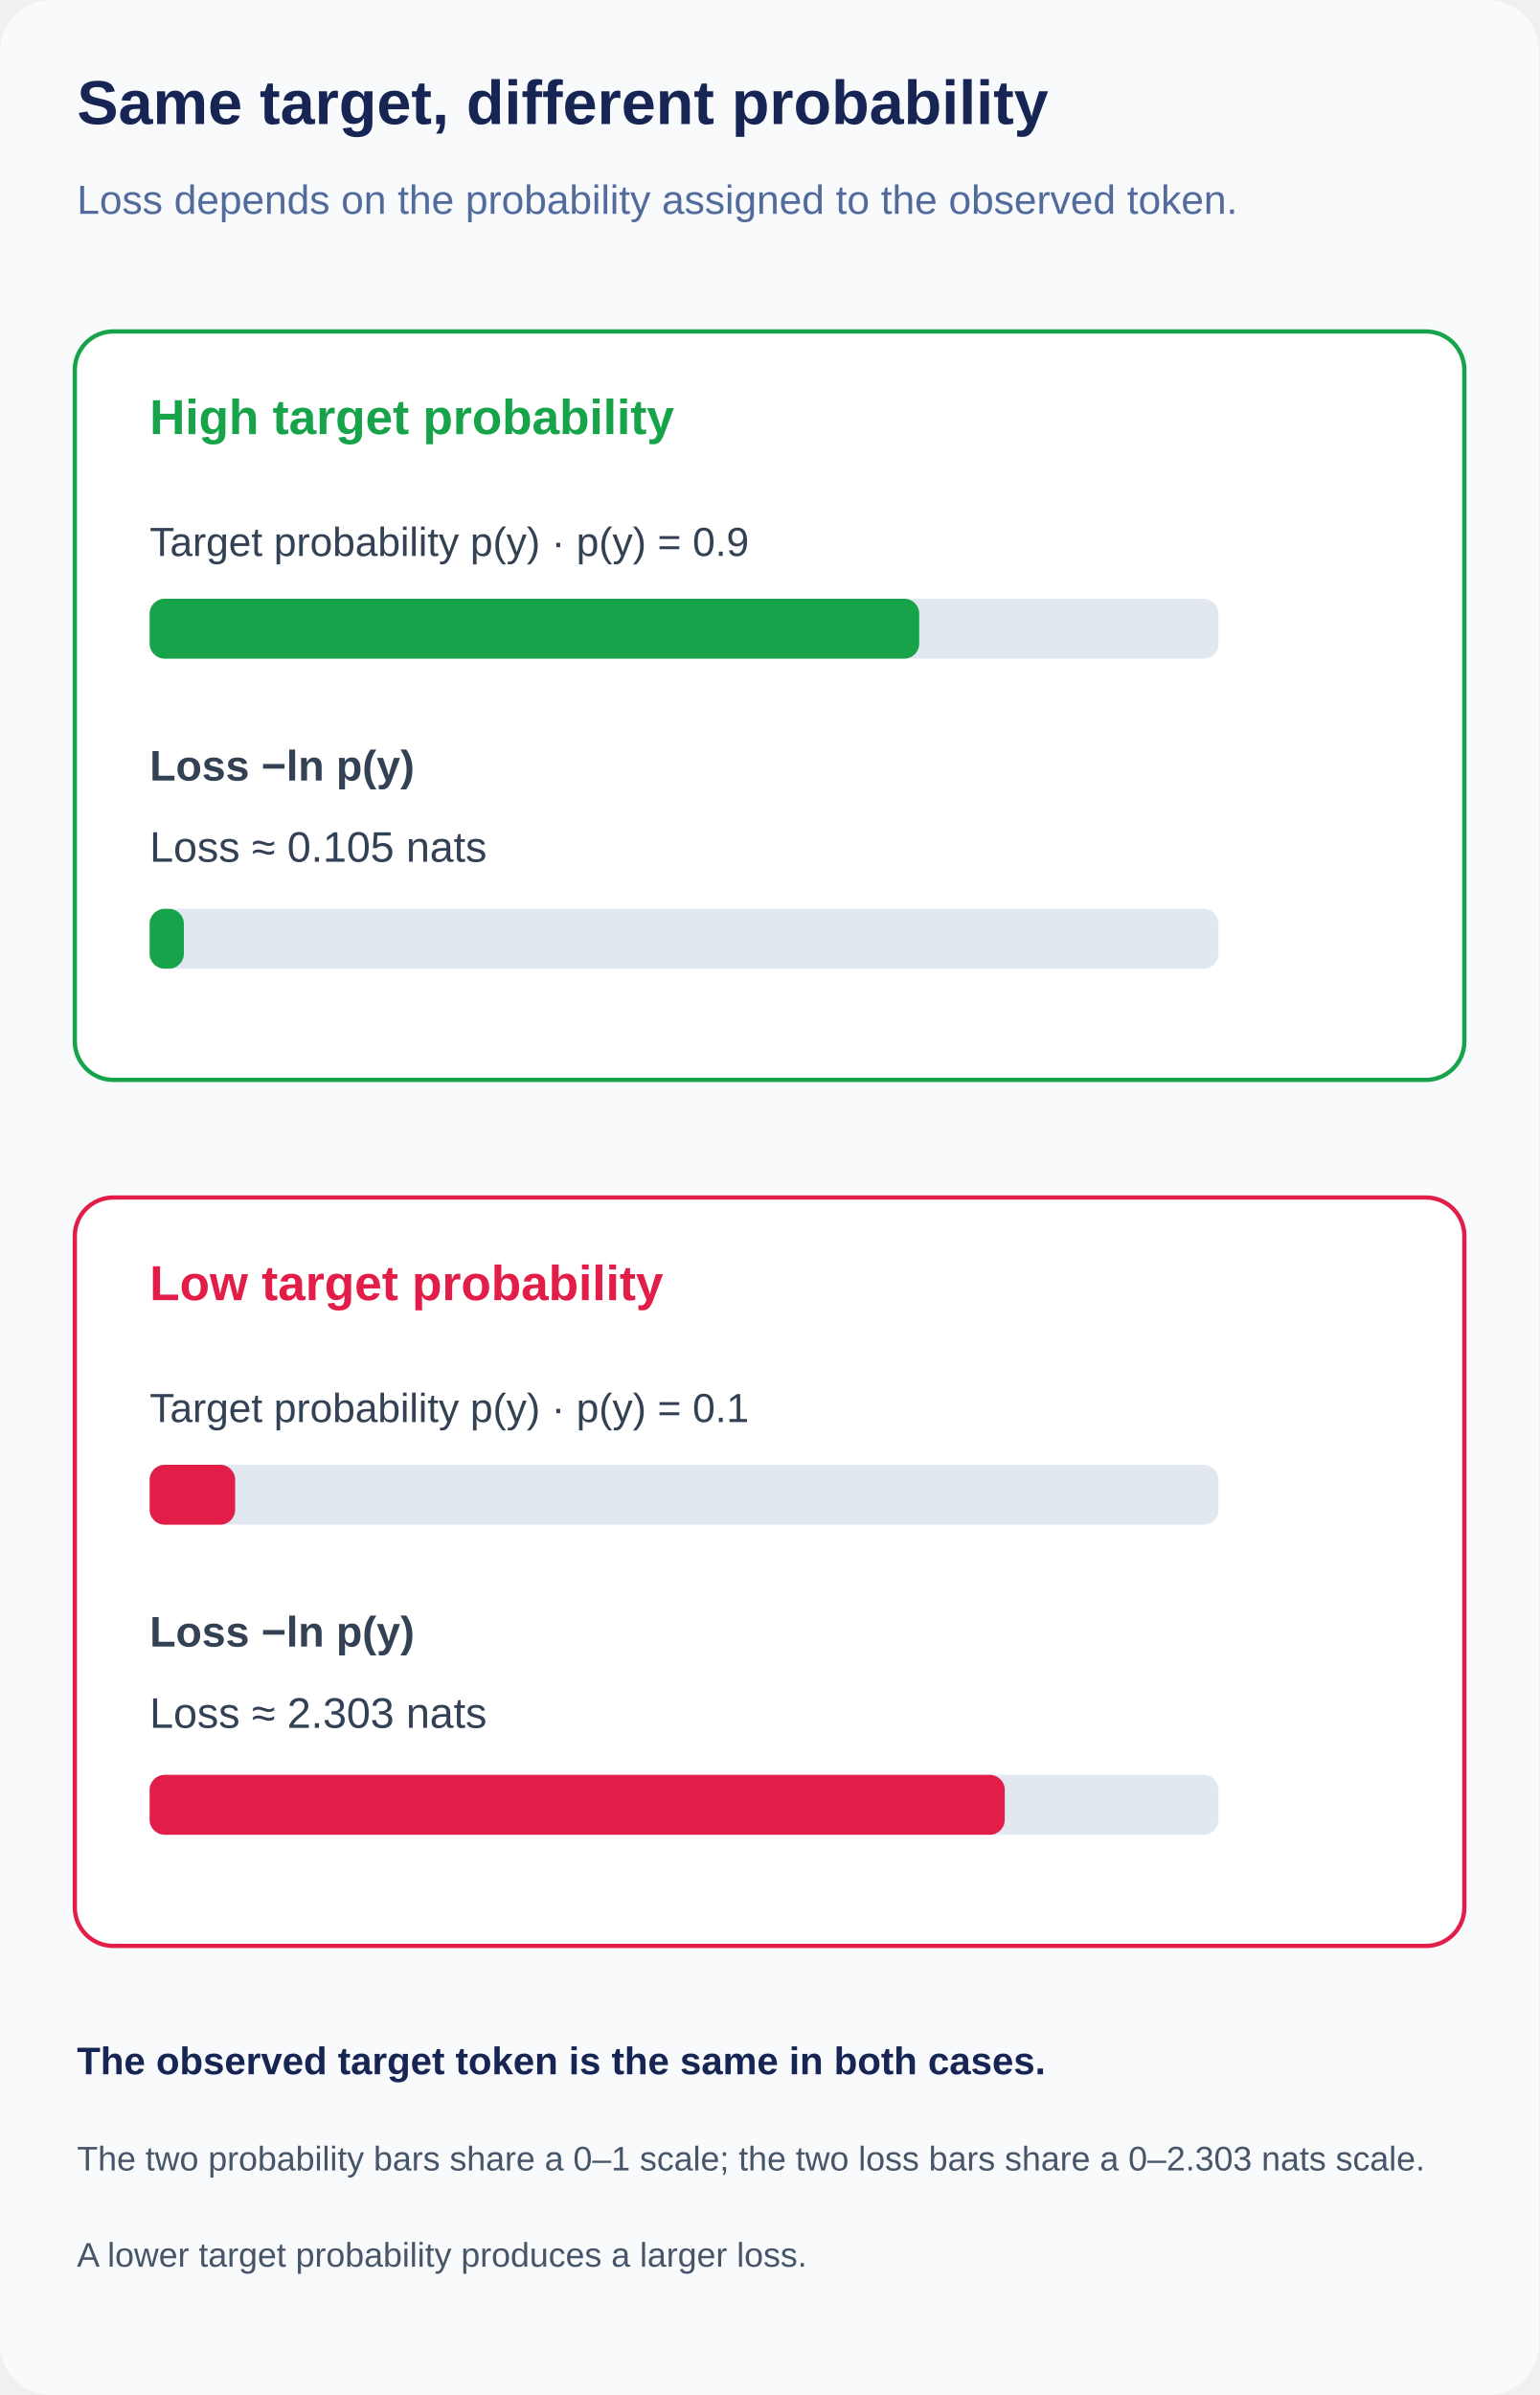
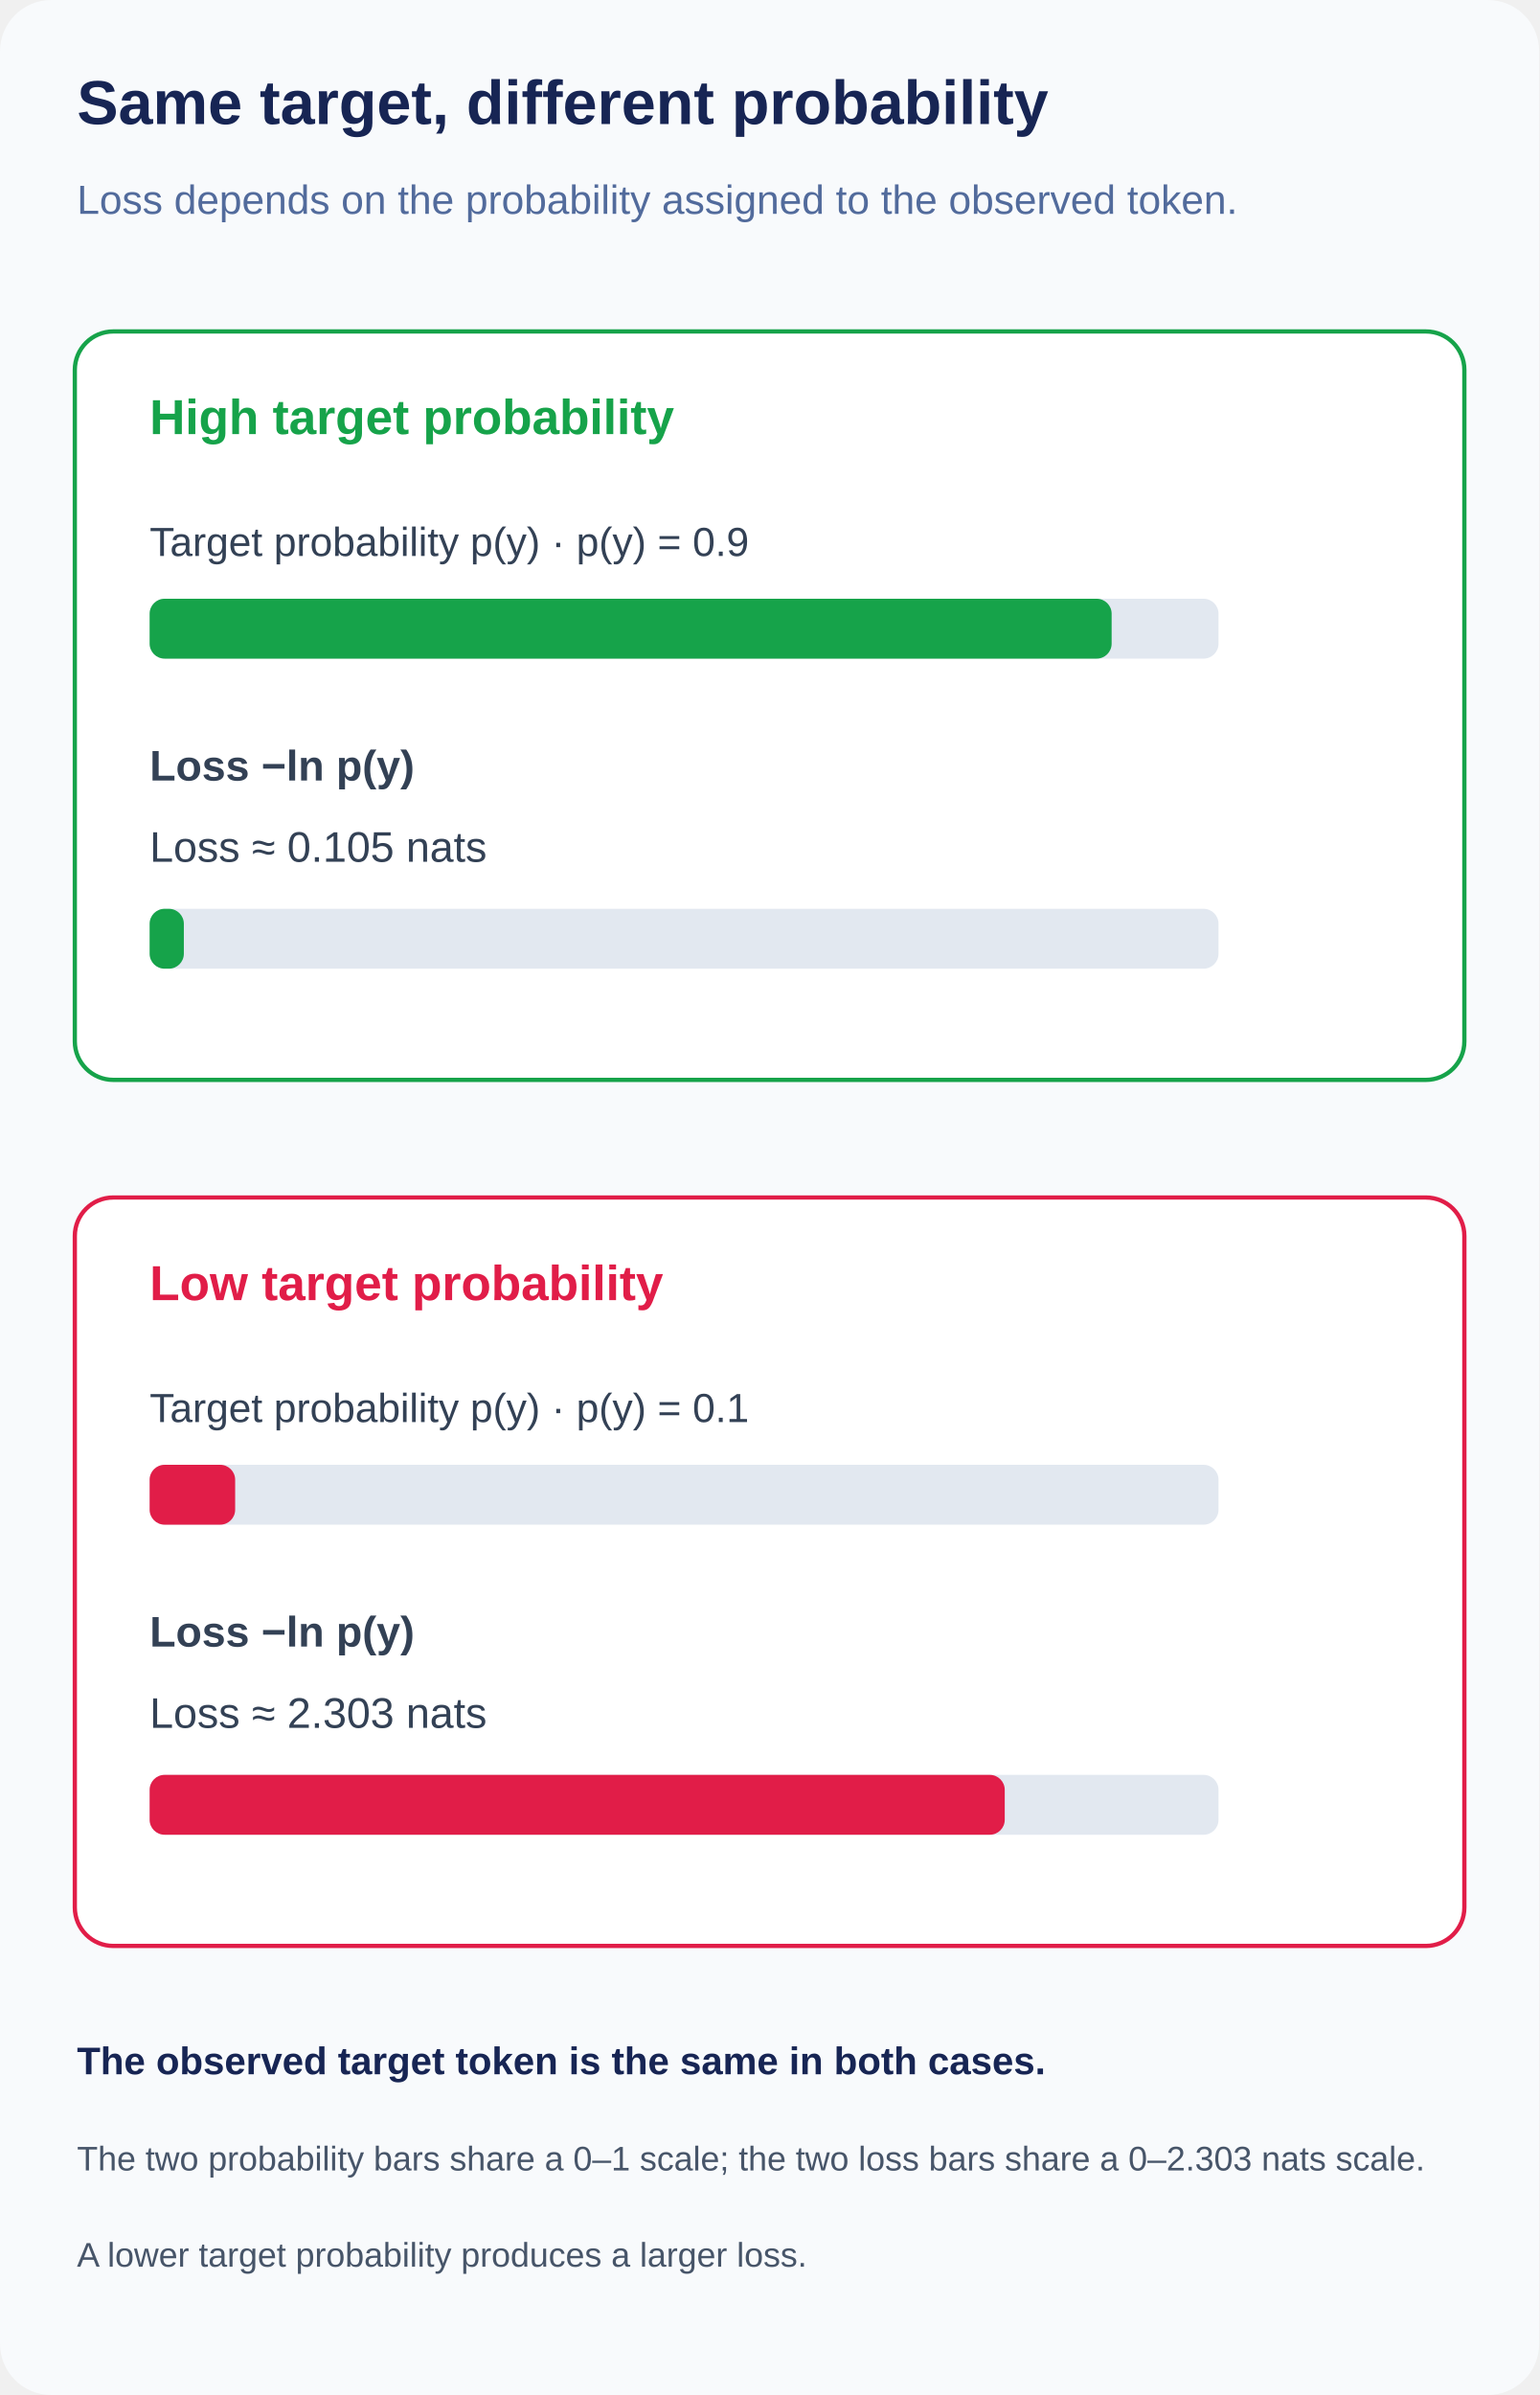
<svg xmlns="http://www.w3.org/2000/svg" width="720" height="1120" viewBox="0 0 720 1120" role="img" aria-labelledby="title desc">
  <rect width="720" height="1120" rx="24" fill="#f8fafc" />
  <text x="36" y="58" font-family="Arial,sans-serif" font-size="29" font-weight="700" fill="#172554">Same target, different probability</text>
  <text x="36" y="100" font-family="Arial,sans-serif" font-size="19" fill="#526b9c">Loss depends on the probability assigned to the observed token.</text>
  <rect x="35" y="155" width="650" height="350" rx="18" fill="#fff" stroke="#16a34a" stroke-width="2" />
  <text x="70" y="203" font-family="Arial,sans-serif" font-size="23" font-weight="700" fill="#16a34a">High target probability</text>
  <text x="70" y="260" font-family="Arial,sans-serif" font-size="19" fill="#334155">Target probability p(y) · p(y) = 0.9</text>
  <rect x="70" y="280" width="500" height="28" rx="7" fill="#e2e8f0" />
-   <rect x="70" y="280" width="360" height="28" rx="7" fill="#16a34a" />
+   <rect x="70" y="280" width="450" height="28" rx="7" fill="#16a34a" />
  <text x="70" y="365" font-family="Arial,sans-serif" font-size="20" font-weight="700" fill="#334155">Loss −ln p(y)</text>
  <text x="70" y="403" font-family="Arial,sans-serif" font-size="20" fill="#334155">Loss ≈ 0.105 nats</text>
  <rect x="70" y="425" width="500" height="28" rx="7" fill="#e2e8f0" />
  <rect x="70" y="425" width="16" height="28" rx="7" fill="#16a34a" />
  <rect x="35" y="560" width="650" height="350" rx="18" fill="#fff" stroke="#e11d48" stroke-width="2" />
  <text x="70" y="608" font-family="Arial,sans-serif" font-size="23" font-weight="700" fill="#e11d48">Low target probability</text>
  <text x="70" y="665" font-family="Arial,sans-serif" font-size="19" fill="#334155">Target probability p(y) · p(y) = 0.1</text>
  <rect x="70" y="685" width="500" height="28" rx="7" fill="#e2e8f0" />
  <rect x="70" y="685" width="40" height="28" rx="7" fill="#e11d48" />
  <text x="70" y="770" font-family="Arial,sans-serif" font-size="20" font-weight="700" fill="#334155">Loss −ln p(y)</text>
  <text x="70" y="808" font-family="Arial,sans-serif" font-size="20" fill="#334155">Loss ≈ 2.303 nats</text>
  <rect x="70" y="830" width="500" height="28" rx="7" fill="#e2e8f0" />
  <rect x="70" y="830" width="400" height="28" rx="7" fill="#e11d48" />
  <text x="36" y="970" font-family="Arial,sans-serif" font-size="18" font-weight="700" fill="#172554">The observed target token is the same in both cases.</text>
  <text x="36" y="1015" font-family="Arial,sans-serif" font-size="16" fill="#475569">The two probability bars share a 0–1 scale; the two loss bars share a 0–2.303 nats scale.</text>
  <text x="36" y="1060" font-family="Arial,sans-serif" font-size="16" fill="#475569">A lower target probability produces a larger loss.</text>
</svg>
